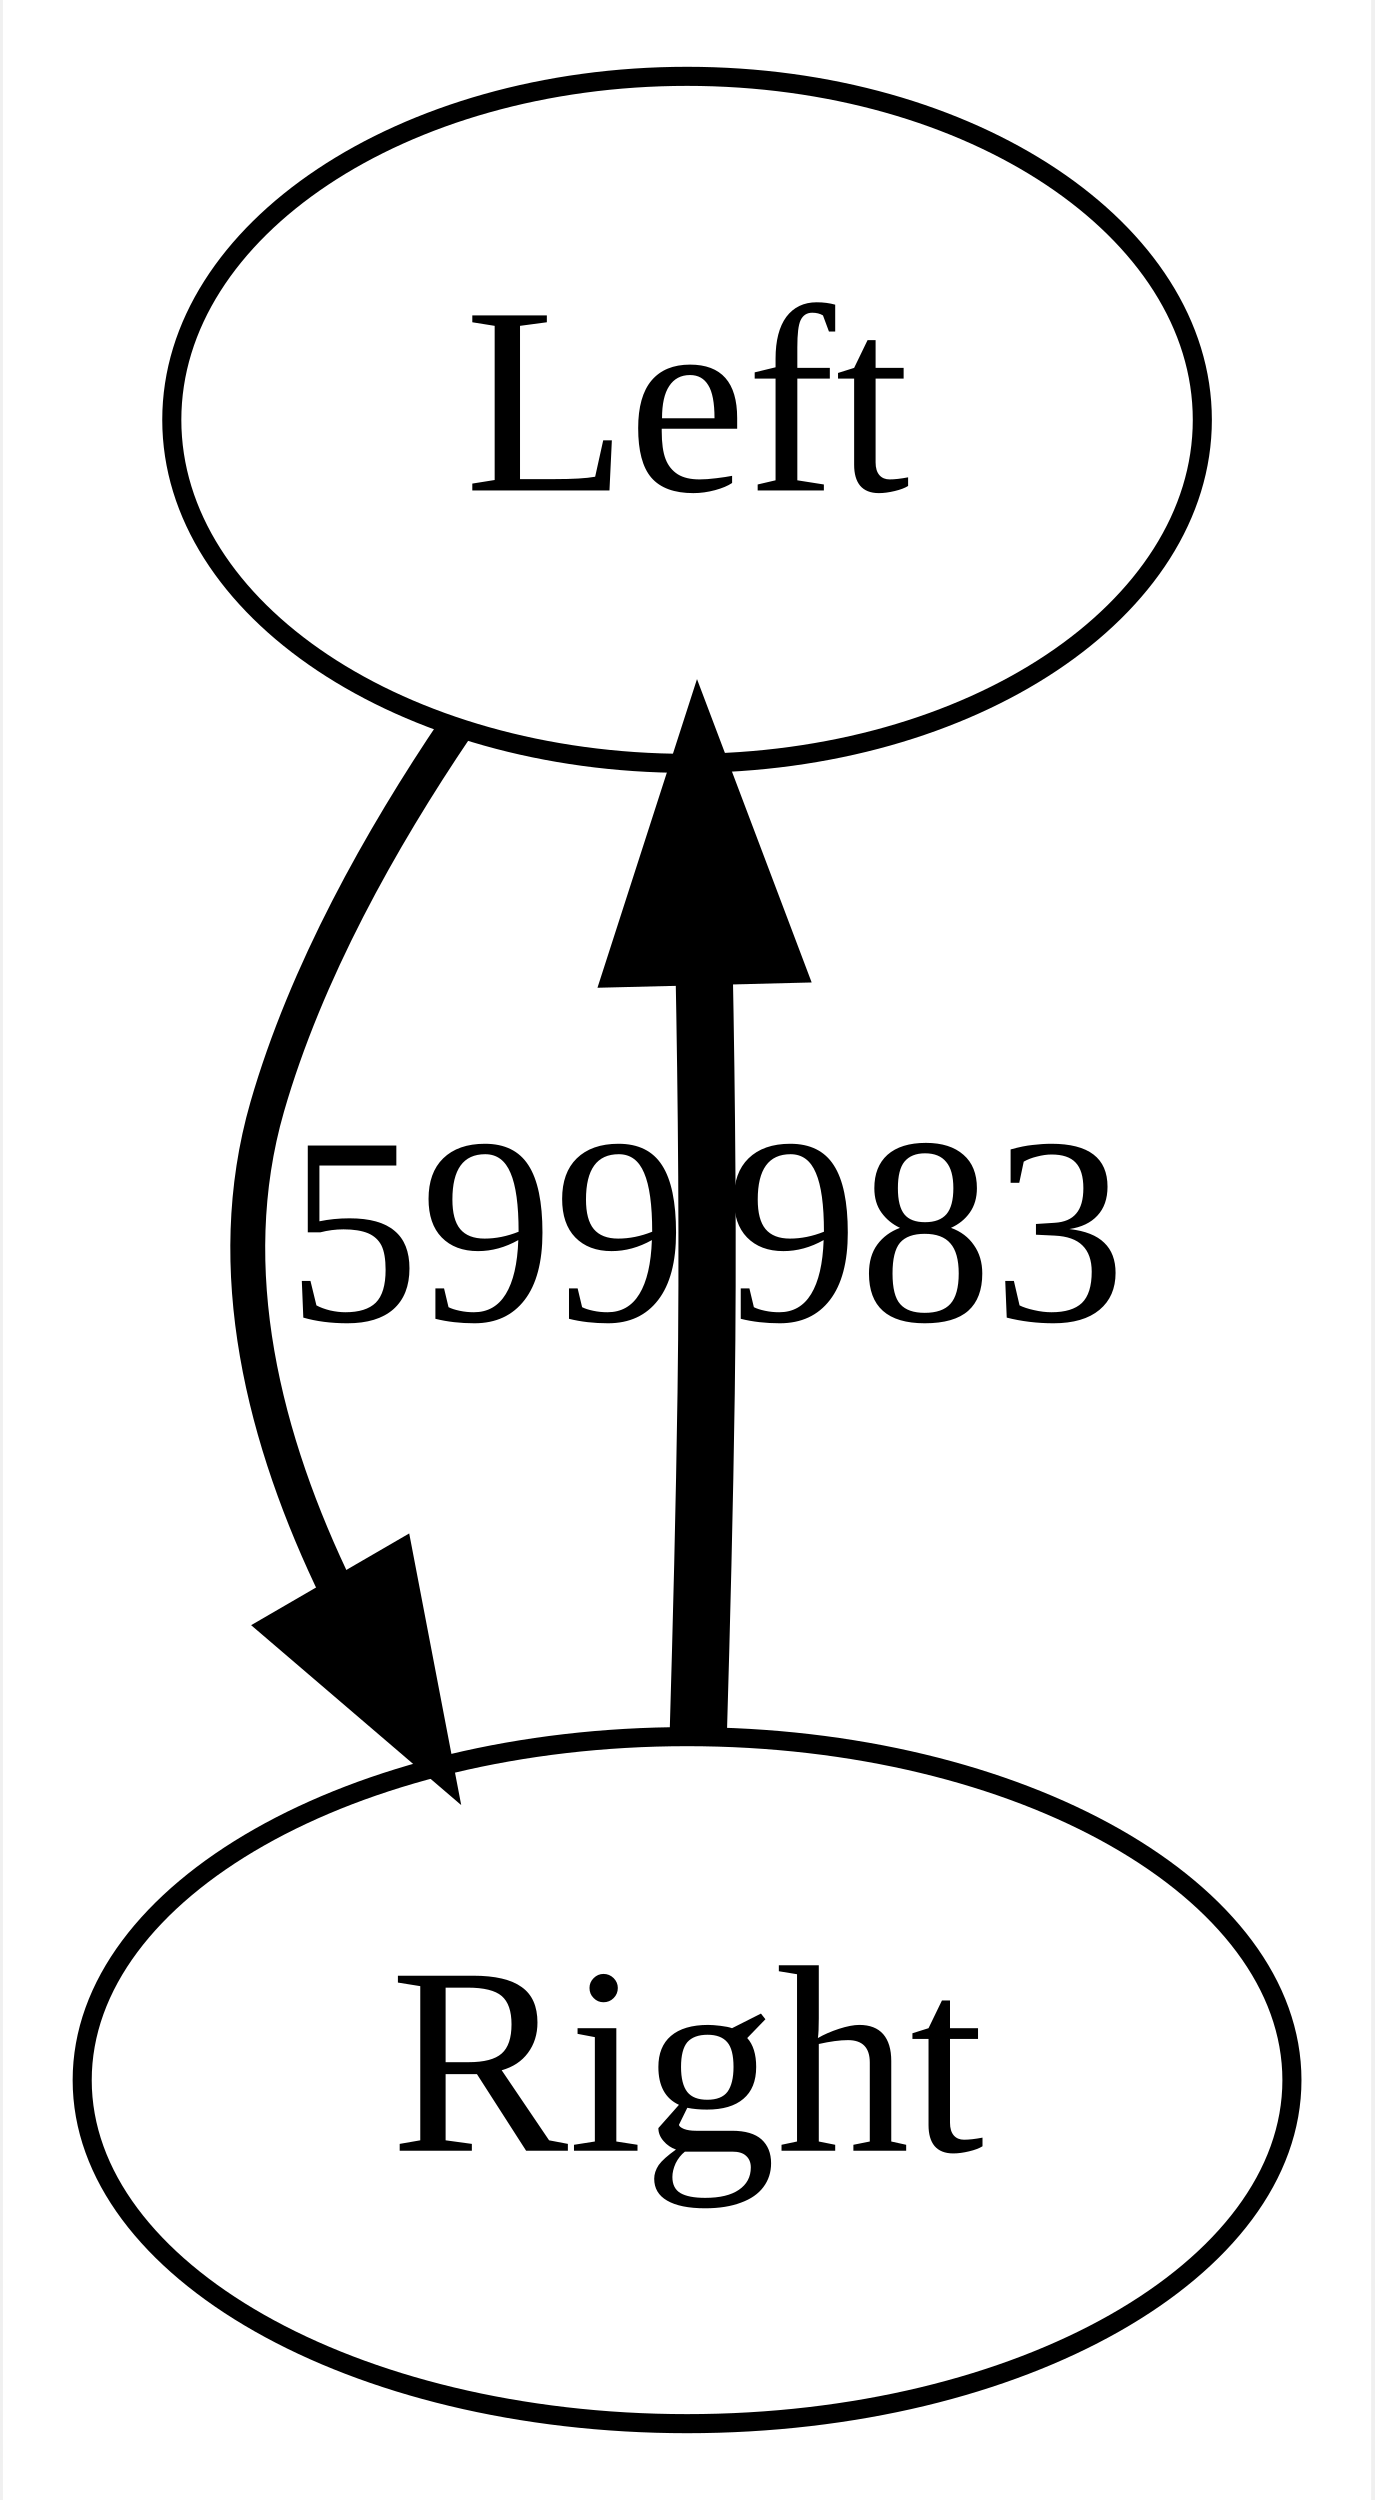
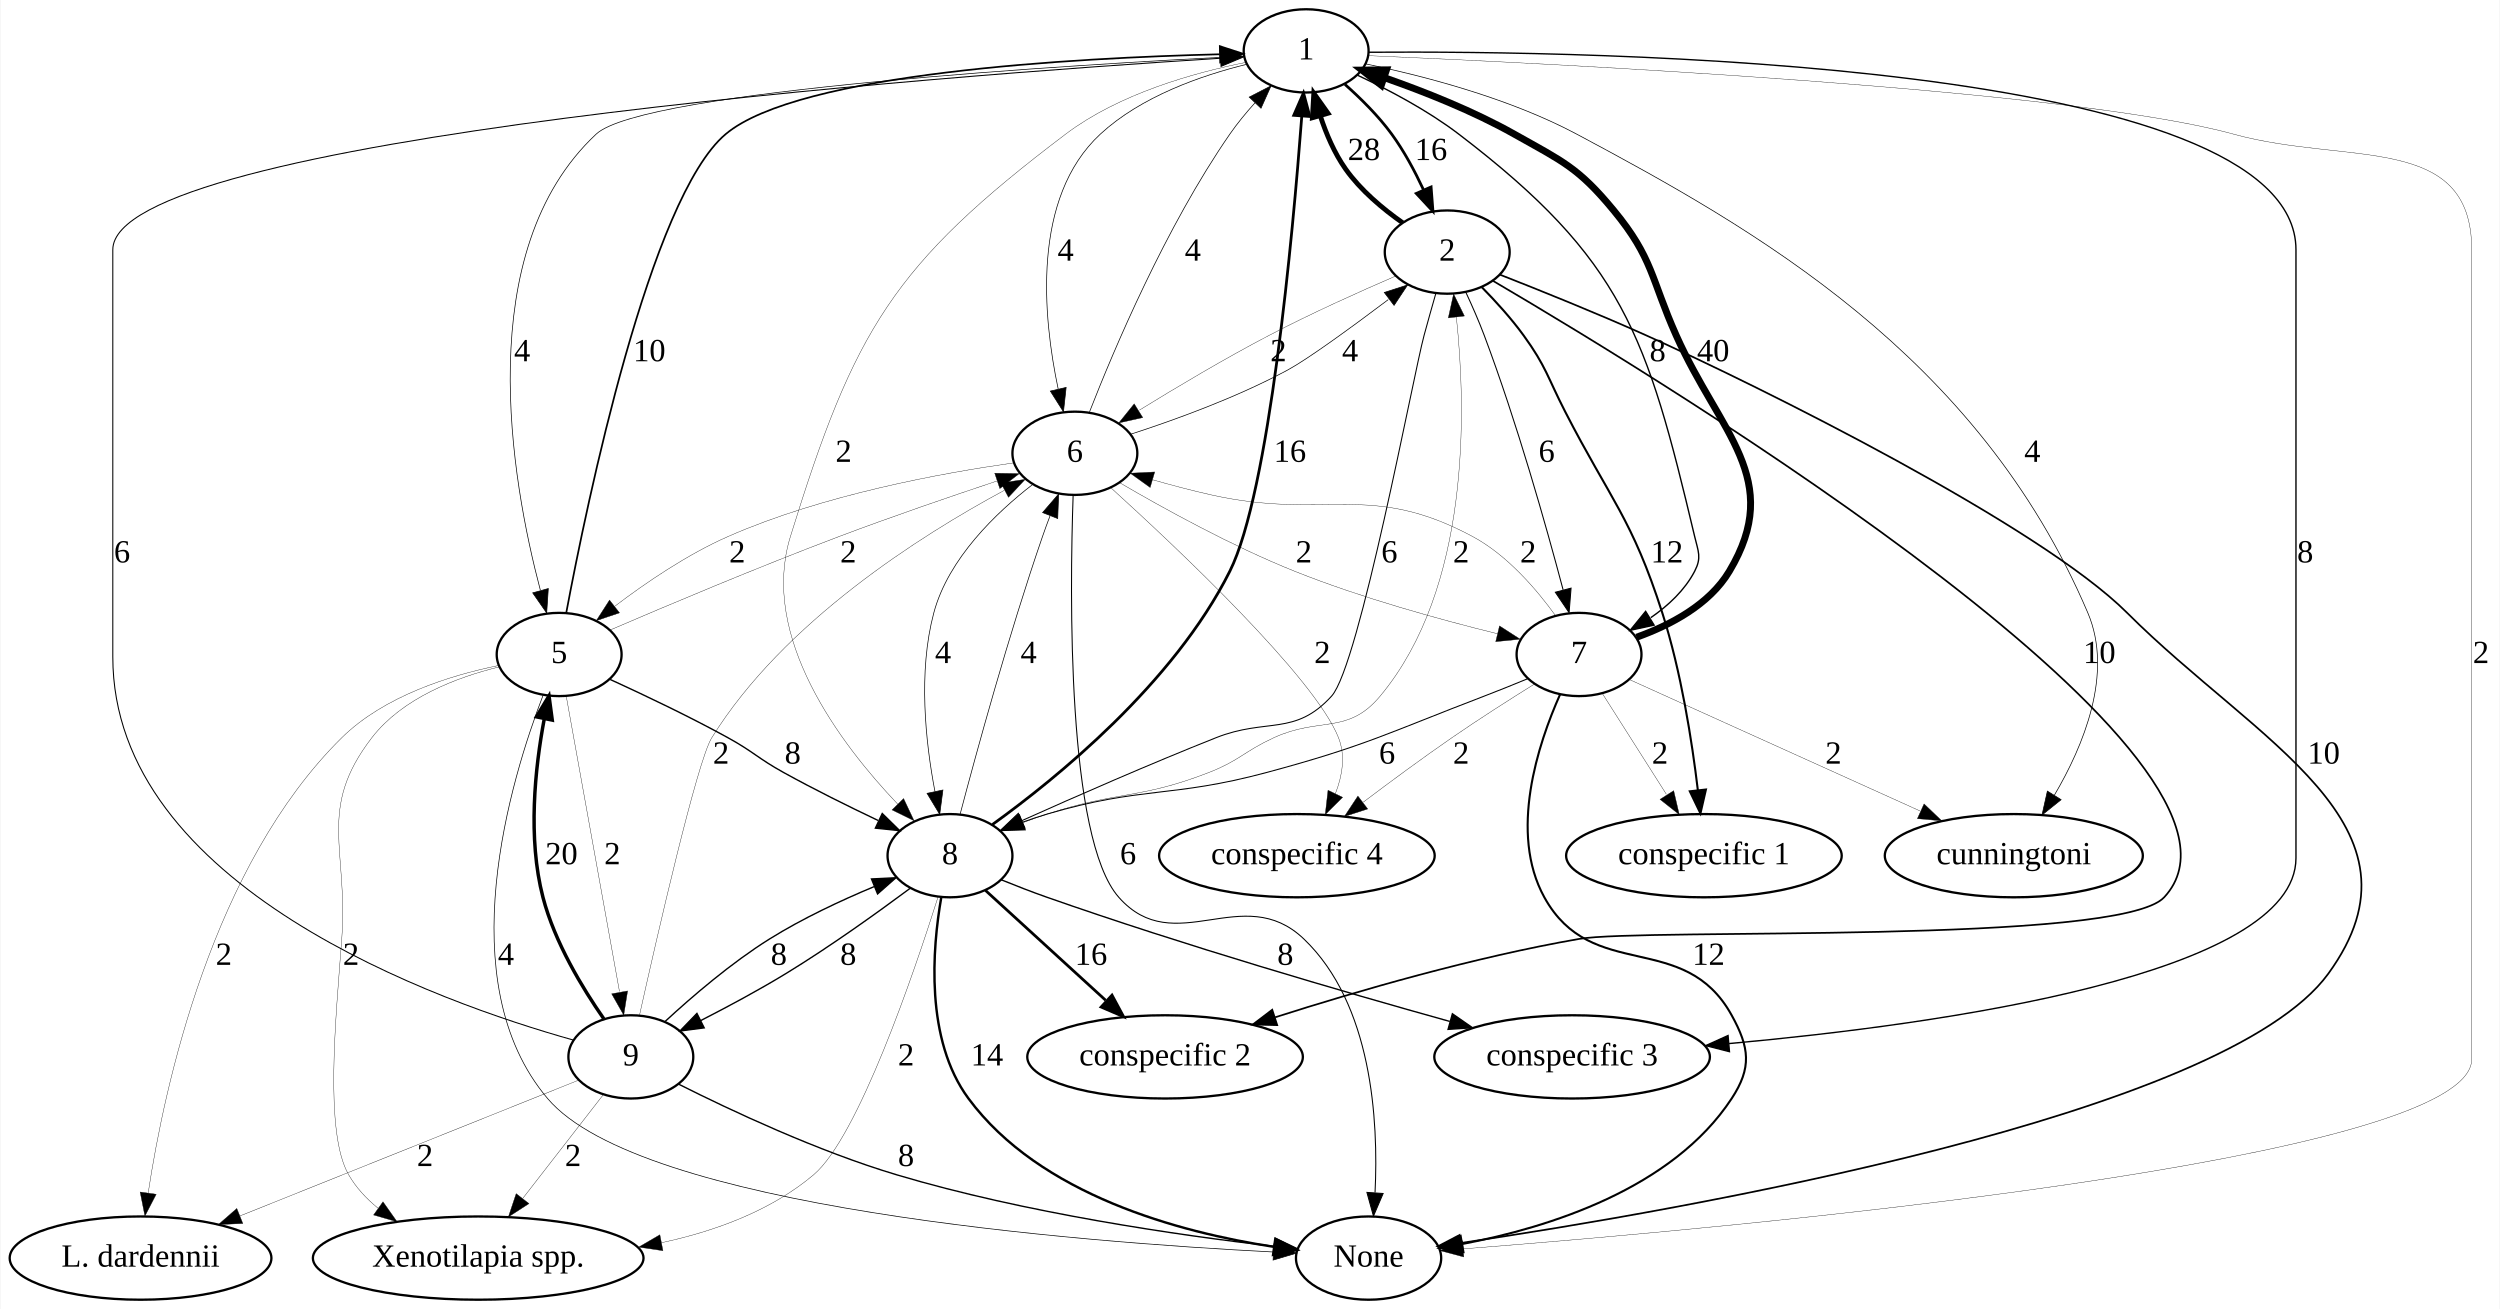
- <svg xmlns="http://www.w3.org/2000/svg" width="72pt" height="131pt" viewBox="0.00 0.00 71.69 131.00">
-   <g id="graph0" class="graph" transform="scale(1 1) rotate(0) translate(4 127)">
-     <polygon fill="white" stroke="none" points="-4,4 -4,-127 67.694,-127 67.694,4 -4,4" />
+ <svg xmlns="http://www.w3.org/2000/svg" width="1081pt" height="566pt" viewBox="0.00 0.00 1080.54 566.00">
+   <g id="graph0" class="graph" transform="scale(1 1) rotate(0) translate(4 562)">
+     <polygon fill="white" stroke="none" points="-4,4 -4,-562 1076.54,-562 1076.54,4 -4,4" />
    <g id="node1" class="node">
-       <ellipse fill="none" stroke="black" cx="31.847" cy="-105" rx="27" ry="18" />
-       <text text-anchor="middle" x="31.847" y="-101.3" font-family="Times New Roman,serif" font-size="14.00">Left</text>
+       <ellipse fill="none" stroke="black" cx="560.545" cy="-540" rx="27" ry="18" />
+       <text text-anchor="middle" x="560.545" y="-536.3" font-family="Times New Roman,serif" font-size="14.00">1</text>
    </g>
    <g id="node2" class="node">
-       <ellipse fill="none" stroke="black" cx="31.847" cy="-18" rx="31.695" ry="18" />
-       <text text-anchor="middle" x="31.847" y="-14.3" font-family="Times New Roman,serif" font-size="14.00">Right</text>
+       <ellipse fill="none" stroke="black" cx="621.545" cy="-453" rx="27" ry="18" />
+       <text text-anchor="middle" x="621.545" y="-449.3" font-family="Times New Roman,serif" font-size="14.00">2</text>
    </g>
    <g id="edge1" class="edge">
-       <path fill="none" stroke="black" stroke-width="1.828" d="M19.742,-88.878C15.779,-83.019 11.874,-76.034 9.847,-69 7.393,-60.485 9.662,-51.525 13.532,-43.579" />
-       <polygon fill="black" stroke="black" stroke-width="1.828" points="16.632,-45.211 18.624,-34.805 10.577,-41.697 16.632,-45.211" />
-       <text text-anchor="middle" x="21.347" y="-57.8" font-family="Times New Roman,serif" font-size="14.00">599</text>
+       <path fill="none" stroke="black" stroke-width="1.2" d="M577.328,-525.5C584.174,-519.424 591.812,-511.857 597.545,-504 602.871,-496.701 607.517,-488.034 611.267,-479.983" />
+       <polygon fill="black" stroke="black" stroke-width="1.2" points="614.57,-481.165 615.38,-470.602 608.159,-478.354 614.57,-481.165" />
+       <text text-anchor="middle" x="614.545" y="-492.8" font-family="Times New Roman,serif" font-size="14.00">16</text>
+     </g>
+     <g id="node3" class="node">
+       <ellipse fill="none" stroke="black" cx="237.545" cy="-279" rx="27" ry="18" />
+       <text text-anchor="middle" x="237.545" y="-275.3" font-family="Times New Roman,serif" font-size="14.00">5</text>
    </g>
    <g id="edge2" class="edge">
-       <path fill="none" stroke="black" stroke-width="3" d="M32.433,-36.088C32.602,-41.784 32.764,-48.165 32.847,-54 32.952,-61.349 32.878,-69.306 32.733,-76.664" />
-       <polygon fill="black" stroke="black" stroke-width="3" points="29.228,-76.793 32.48,-86.876 36.226,-76.966 29.228,-76.793" />
-       <text text-anchor="middle" x="44.347" y="-57.8" font-family="Times New Roman,serif" font-size="14.00">983</text>
+       <path fill="none" stroke="black" stroke-width="0.3" d="M533.596,-537.74C462.491,-534.164 273.859,-522.97 253.545,-504 199.371,-453.408 216.838,-354.415 229.416,-306.816" />
+       <polygon fill="black" stroke="black" stroke-width="0.3" points="232.854,-307.513 232.152,-296.942 226.109,-305.644 232.854,-307.513" />
+       <text text-anchor="middle" x="221.545" y="-405.8" font-family="Times New Roman,serif" font-size="14.00">4</text>
+     </g>
+     <g id="node4" class="node">
+       <ellipse fill="none" stroke="black" cx="460.545" cy="-366" rx="27" ry="18" />
+       <text text-anchor="middle" x="460.545" y="-362.3" font-family="Times New Roman,serif" font-size="14.00">6</text>
+     </g>
+     <g id="edge3" class="edge">
+       <path fill="none" stroke="black" stroke-width="0.3" d="M534.821,-534.192C515.416,-529.414 489.209,-520.358 471.545,-504 441.816,-476.47 446.686,-425.186 453.336,-393.772" />
+       <polygon fill="black" stroke="black" stroke-width="0.3" points="456.765,-394.475 455.611,-383.944 449.946,-392.896 456.765,-394.475" />
+       <text text-anchor="middle" x="456.545" y="-449.3" font-family="Times New Roman,serif" font-size="14.00">4</text>
+     </g>
+     <g id="node5" class="node">
+       <ellipse fill="none" stroke="black" cx="678.545" cy="-279" rx="27" ry="18" />
+       <text text-anchor="middle" x="678.545" y="-275.3" font-family="Times New Roman,serif" font-size="14.00">7</text>
+     </g>
+     <g id="edge4" class="edge">
+       <path fill="none" stroke="black" stroke-width="0.6" d="M582.726,-529.49C596.075,-523.234 613.041,-514.311 626.545,-504 697.792,-449.599 707.826,-417.214 728.545,-330 730.086,-323.514 731.624,-320.913 728.545,-315 724.289,-306.826 717.155,-300.167 709.588,-294.936" />
+       <polygon fill="black" stroke="black" stroke-width="0.6" points="711.007,-291.7 700.654,-289.447 707.342,-297.664 711.007,-291.7" />
+       <text text-anchor="middle" x="712.545" y="-405.8" font-family="Times New Roman,serif" font-size="14.00">8</text>
+     </g>
+     <g id="node6" class="node">
+       <ellipse fill="none" stroke="black" cx="406.545" cy="-192" rx="27" ry="18" />
+       <text text-anchor="middle" x="406.545" y="-188.3" font-family="Times New Roman,serif" font-size="14.00">8</text>
+     </g>
+     <g id="edge5" class="edge">
+       <path fill="none" stroke="black" stroke-width="0.15" d="M534.431,-535.016C511.97,-530.536 479.636,-521.473 456.545,-504 381.835,-447.465 365.225,-419.507 337.545,-330 324.154,-286.698 359.067,-240.418 383.975,-214.26" />
+       <polygon fill="black" stroke="black" stroke-width="0.15" points="386.48,-216.705 391.003,-207.124 381.492,-211.793 386.48,-216.705" />
+       <text text-anchor="middle" x="360.545" y="-362.3" font-family="Times New Roman,serif" font-size="14.00">2</text>
+     </g>
+     <g id="node7" class="node">
+       <ellipse fill="none" stroke="black" cx="587.545" cy="-18" rx="31.396" ry="18" />
+       <text text-anchor="middle" x="587.545" y="-14.3" font-family="Times New Roman,serif" font-size="14.00">None</text>
+     </g>
+     <g id="edge6" class="edge">
+       <path fill="none" stroke="black" stroke-width="0.15" d="M587.604,-537.92C665.754,-534.599 890.732,-523.559 961.545,-504 1010.59,-490.452 1064.54,-504.886 1064.54,-454 1064.54,-454 1064.54,-454 1064.54,-104 1064.54,-59.901 744.472,-31.014 628.704,-22.008" />
+       <polygon fill="black" stroke="black" stroke-width="0.15" points="628.713,-18.498 618.475,-21.222 628.178,-25.477 628.713,-18.498" />
+       <text text-anchor="middle" x="1068.54" y="-275.3" font-family="Times New Roman,serif" font-size="14.00">2</text>
+     </g>
+     <g id="node8" class="node">
+       <ellipse fill="none" stroke="black" cx="675.545" cy="-105" rx="59.59" ry="18" />
+       <text text-anchor="middle" x="675.545" y="-101.3" font-family="Times New Roman,serif" font-size="14.00">conspecific 3</text>
+     </g>
+     <g id="edge7" class="edge">
+       <path fill="none" stroke="black" stroke-width="0.6" d="M587.643,-539.408C681.726,-540.109 988.545,-536.101 988.545,-454 988.545,-454 988.545,-454 988.545,-191 988.545,-140.593 835.452,-119.117 743.402,-110.76" />
+       <polygon fill="black" stroke="black" stroke-width="0.6" points="743.587,-107.263 733.319,-109.875 742.974,-114.236 743.587,-107.263" />
+       <text text-anchor="middle" x="992.545" y="-318.8" font-family="Times New Roman,serif" font-size="14.00">8</text>
+     </g>
+     <g id="node9" class="node">
+       <ellipse fill="none" stroke="black" cx="866.545" cy="-192" rx="55.79" ry="18" />
+       <text text-anchor="middle" x="866.545" y="-188.3" font-family="Times New Roman,serif" font-size="14.00">cunningtoni</text>
+     </g>
+     <g id="edge8" class="edge">
+       <path fill="none" stroke="black" stroke-width="0.3" d="M586.329,-534.377C610.827,-529.286 648.178,-519.673 677.545,-504 753.854,-463.275 850.979,-408.706 898.545,-297 909.683,-270.842 896.666,-239.496 884.045,-218.103" />
+       <polygon fill="black" stroke="black" stroke-width="0.3" points="886.995,-216.219 878.732,-209.588 881.056,-219.924 886.995,-216.219" />
+       <text text-anchor="middle" x="874.545" y="-362.3" font-family="Times New Roman,serif" font-size="14.00">4</text>
+     </g>
+     <g id="edge9" class="edge">
+       <path fill="none" stroke="black" stroke-width="2.1" d="M602.307,-465.646C593.707,-471.686 584.062,-479.741 577.545,-489 572.775,-495.777 569.254,-504.002 566.695,-511.807" />
+       <polygon fill="black" stroke="black" stroke-width="2.1" points="563.259,-511.092 563.86,-521.669 569.986,-513.025 563.259,-511.092" />
+       <text text-anchor="middle" x="585.545" y="-492.8" font-family="Times New Roman,serif" font-size="14.00">28</text>
+     </g>
+     <g id="edge10" class="edge">
+       <path fill="none" stroke="black" stroke-width="0.15" d="M599.33,-442.677C583.779,-435.963 562.633,-426.457 544.545,-417 525.435,-407.008 504.602,-394.618 488.463,-384.671" />
+       <polygon fill="black" stroke="black" stroke-width="0.15" points="489.893,-381.439 479.552,-379.133 486.199,-387.384 489.893,-381.439" />
+       <text text-anchor="middle" x="548.545" y="-405.8" font-family="Times New Roman,serif" font-size="14.00">2</text>
+     </g>
+     <g id="edge11" class="edge">
+       <path fill="none" stroke="black" stroke-width="0.45" d="M629.672,-435.464C632.355,-429.694 635.24,-423.128 637.545,-417 651.651,-379.499 664.266,-334.835 671.664,-306.942" />
+       <polygon fill="black" stroke="black" stroke-width="0.45" points="675.088,-307.683 674.236,-297.123 668.316,-305.909 675.088,-307.683" />
+       <text text-anchor="middle" x="664.545" y="-362.3" font-family="Times New Roman,serif" font-size="14.00">6</text>
+     </g>
+     <g id="edge12" class="edge">
+       <path fill="none" stroke="black" stroke-width="0.45" d="M616.671,-435.291C615.01,-429.508 613.165,-422.978 611.545,-417 606.864,-399.729 583.586,-274.237 571.545,-261 555.652,-243.529 543.497,-251.713 521.545,-243 492.862,-231.615 460.684,-217.508 437.677,-207.185" />
+       <polygon fill="black" stroke="black" stroke-width="0.45" points="438.969,-203.928 428.414,-203.011 436.093,-210.31 438.969,-203.928" />
+       <text text-anchor="middle" x="596.545" y="-318.8" font-family="Times New Roman,serif" font-size="14.00">6</text>
+     </g>
+     <g id="edge13" class="edge">
+       <path fill="none" stroke="black" stroke-width="0.75" d="M644.365,-443.225C661.806,-436.395 686.37,-426.509 707.545,-417 756.225,-395.139 877.812,-334.733 915.545,-297 971.68,-240.865 1049.22,-205.219 1002.54,-141 957.704,-79.299 722.726,-38.701 627.591,-24.565" />
+       <polygon fill="black" stroke="black" stroke-width="0.75" points="627.9,-21.073 617.499,-23.087 626.886,-28 627.9,-21.073" />
+       <text text-anchor="middle" x="1000.54" y="-231.8" font-family="Times New Roman,serif" font-size="14.00">10</text>
+     </g>
+     <g id="node10" class="node">
+       <ellipse fill="none" stroke="black" cx="732.545" cy="-192" rx="59.59" ry="18" />
+       <text text-anchor="middle" x="732.545" y="-188.3" font-family="Times New Roman,serif" font-size="14.00">conspecific 1</text>
+     </g>
+     <g id="edge14" class="edge">
+       <path fill="none" stroke="black" stroke-width="0.9" d="M636.57,-437.752C642.547,-431.67 649.248,-424.3 654.545,-417 664.356,-403.478 664.911,-398.86 672.545,-384 692.164,-345.808 701.424,-337.883 714.545,-297 722.689,-271.626 727.389,-241.519 729.93,-220.244" />
+       <polygon fill="black" stroke="black" stroke-width="0.9" points="733.411,-220.609 731.039,-210.283 726.454,-219.834 733.411,-220.609" />
+       <text text-anchor="middle" x="716.545" y="-318.8" font-family="Times New Roman,serif" font-size="14.00">12</text>
+     </g>
+     <g id="node11" class="node">
+       <ellipse fill="none" stroke="black" cx="499.545" cy="-105" rx="59.59" ry="18" />
+       <text text-anchor="middle" x="499.545" y="-101.3" font-family="Times New Roman,serif" font-size="14.00">conspecific 2</text>
+     </g>
+     <g id="edge15" class="edge">
+       <path fill="none" stroke="black" stroke-width="0.75" d="M641.427,-440.506C717.845,-395.676 985.742,-232.19 931.545,-174 912.337,-153.377 706.313,-160.815 678.545,-156 633.212,-148.139 582.845,-133.522 547.116,-122.115" />
+       <polygon fill="black" stroke="black" stroke-width="0.75" points="548.035,-118.734 537.444,-118.991 545.884,-125.395 548.035,-118.734" />
+       <text text-anchor="middle" x="903.545" y="-275.3" font-family="Times New Roman,serif" font-size="14.00">10</text>
+     </g>
+     <g id="edge16" class="edge">
+       <path fill="none" stroke="black" stroke-width="0.75" d="M240.631,-297.1C249.559,-344.612 276.874,-476.528 309.545,-504 341.14,-530.567 461.272,-536.992 523.173,-538.529" />
+       <polygon fill="black" stroke="black" stroke-width="0.75" points="523.23,-542.031 533.303,-538.75 523.382,-535.033 523.23,-542.031" />
+       <text text-anchor="middle" x="276.545" y="-405.8" font-family="Times New Roman,serif" font-size="14.00">10</text>
+     </g>
+     <g id="edge17" class="edge">
+       <path fill="none" stroke="black" stroke-width="0.15" d="M259.684,-289.627C283.823,-300.011 323.673,-316.826 358.545,-330 381.169,-338.547 406.931,-347.38 426.905,-354.034" />
+       <polygon fill="black" stroke="black" stroke-width="0.15" points="425.897,-357.387 436.49,-357.208 428.097,-350.742 425.897,-357.387" />
+       <text text-anchor="middle" x="362.545" y="-318.8" font-family="Times New Roman,serif" font-size="14.00">2</text>
+     </g>
+     <g id="edge18" class="edge">
+       <path fill="none" stroke="black" stroke-width="0.6" d="M259.587,-268.211C274.24,-261.514 293.796,-252.212 310.545,-243 321.567,-236.938 323.54,-234.092 334.545,-228 347.724,-220.705 362.648,-213.315 375.478,-207.216" />
+       <polygon fill="black" stroke="black" stroke-width="0.6" points="377.255,-210.248 384.817,-202.827 374.278,-203.913 377.255,-210.248" />
+       <text text-anchor="middle" x="338.545" y="-231.8" font-family="Times New Roman,serif" font-size="14.00">8</text>
+     </g>
+     <g id="edge21" class="edge">
+       <path fill="none" stroke="black" stroke-width="0.3" d="M230.671,-261.574C216.7,-225.283 189.768,-137.492 232.545,-87 272.555,-39.773 461.706,-24.952 546.386,-20.638" />
+       <polygon fill="black" stroke="black" stroke-width="0.3" points="546.599,-24.132 556.418,-20.151 546.26,-17.14 546.599,-24.132" />
+       <text text-anchor="middle" x="214.545" y="-144.8" font-family="Times New Roman,serif" font-size="14.00">4</text>
+     </g>
+     <g id="node12" class="node">
+       <ellipse fill="none" stroke="black" cx="268.545" cy="-105" rx="27" ry="18" />
+       <text text-anchor="middle" x="268.545" y="-101.3" font-family="Times New Roman,serif" font-size="14.00">9</text>
+     </g>
+     <g id="edge19" class="edge">
+       <path fill="none" stroke="black" stroke-width="0.15" d="M240.631,-260.879C246.016,-231.001 257.17,-169.113 263.629,-133.274" />
+       <polygon fill="black" stroke="black" stroke-width="0.15" points="267.142,-133.514 265.472,-123.052 260.253,-132.272 267.142,-133.514" />
+       <text text-anchor="middle" x="260.545" y="-188.3" font-family="Times New Roman,serif" font-size="14.00">2</text>
+     </g>
+     <g id="node13" class="node">
+       <ellipse fill="none" stroke="black" cx="56.545" cy="-18" rx="56.59" ry="18" />
+       <text text-anchor="middle" x="56.545" y="-14.3" font-family="Times New Roman,serif" font-size="14.00">L. dardennii</text>
+     </g>
+     <g id="edge20" class="edge">
+       <path fill="none" stroke="black" stroke-width="0.15" d="M211.269,-274.23C190.446,-269.966 161.896,-261.096 143.545,-243 87.6,-187.834 66.884,-92.606 59.841,-46.116" />
+       <polygon fill="black" stroke="black" stroke-width="0.15" points="63.302,-45.592 58.434,-36.182 56.371,-46.574 63.302,-45.592" />
+       <text text-anchor="middle" x="92.545" y="-144.8" font-family="Times New Roman,serif" font-size="14.00">2</text>
+     </g>
+     <g id="node14" class="node">
+       <ellipse fill="none" stroke="black" cx="202.545" cy="-18" rx="71.487" ry="18" />
+       <text text-anchor="middle" x="202.545" y="-14.3" font-family="Times New Roman,serif" font-size="14.00">Xenotilapia spp.</text>
+     </g>
+     <g id="edge22" class="edge">
+       <path fill="none" stroke="black" stroke-width="0.15" d="M211.553,-273.618C193.278,-269.126 169.807,-260.243 156.545,-243 132.71,-212.01 146.442,-194.988 143.545,-156 140.99,-121.612 135.947,-72.368 146.545,-54 149.741,-48.461 154.203,-43.674 159.228,-39.574" />
+       <polygon fill="black" stroke="black" stroke-width="0.15" points="161.374,-42.343 167.486,-33.688 157.311,-36.642 161.374,-42.343" />
+       <text text-anchor="middle" x="147.545" y="-144.8" font-family="Times New Roman,serif" font-size="14.00">2</text>
+     </g>
+     <g id="edge23" class="edge">
+       <path fill="none" stroke="black" stroke-width="0.3" d="M466.884,-383.909C477.337,-410.693 499.82,-463.942 527.545,-504 530.753,-508.635 534.564,-513.259 538.436,-517.556" />
+       <polygon fill="black" stroke="black" stroke-width="0.3" points="535.94,-520.011 545.356,-524.868 541.024,-515.199 535.94,-520.011" />
+       <text text-anchor="middle" x="511.545" y="-449.3" font-family="Times New Roman,serif" font-size="14.00">4</text>
+     </g>
+     <g id="edge24" class="edge">
+       <path fill="none" stroke="black" stroke-width="0.3" d="M484.747,-374.265C503.757,-380.425 530.593,-390.141 552.545,-402 561.386,-406.776 580.273,-420.562 596.055,-432.451" />
+       <polygon fill="black" stroke="black" stroke-width="0.3" points="594.336,-435.541 604.42,-438.792 598.565,-429.962 594.336,-435.541" />
+       <text text-anchor="middle" x="579.545" y="-405.8" font-family="Times New Roman,serif" font-size="14.00">4</text>
+     </g>
+     <g id="edge25" class="edge">
+       <path fill="none" stroke="black" stroke-width="0.15" d="M434.131,-361.855C403.41,-357.523 351.659,-348.109 310.545,-330 292.966,-322.257 275.142,-310.149 261.508,-299.787" />
+       <polygon fill="black" stroke="black" stroke-width="0.15" points="263.637,-297.008 253.6,-293.616 259.33,-302.527 263.637,-297.008" />
+       <text text-anchor="middle" x="314.545" y="-318.8" font-family="Times New Roman,serif" font-size="14.00">2</text>
+     </g>
+     <g id="edge26" class="edge">
+       <path fill="none" stroke="black" stroke-width="0.15" d="M479.991,-353.231C498.804,-342.218 528.38,-325.877 555.545,-315 584.348,-303.467 618.358,-294.096 643.306,-287.963" />
+       <polygon fill="black" stroke="black" stroke-width="0.15" points="644.161,-291.357 653.065,-285.615 642.524,-284.551 644.161,-291.357" />
+       <text text-anchor="middle" x="559.545" y="-318.8" font-family="Times New Roman,serif" font-size="14.00">2</text>
+     </g>
+     <g id="edge27" class="edge">
+       <path fill="none" stroke="black" stroke-width="0.3" d="M442.214,-352.454C426.646,-340.41 405.852,-320.595 399.545,-297 392.709,-271.426 395.971,-241.12 400.023,-219.841" />
+       <polygon fill="black" stroke="black" stroke-width="0.3" points="403.482,-220.399 402.099,-209.895 396.629,-218.969 403.482,-220.399" />
+       <text text-anchor="middle" x="403.545" y="-275.3" font-family="Times New Roman,serif" font-size="14.00">4</text>
+     </g>
+     <g id="edge28" class="edge">
+       <path fill="none" stroke="black" stroke-width="0.45" d="M459.79,-347.711C458.33,-305.629 457.023,-199.457 479.545,-174 503.694,-146.705 533.202,-181.185 559.545,-156 589.055,-127.787 591.877,-77.52 590.339,-46.349" />
+       <polygon fill="black" stroke="black" stroke-width="0.45" points="593.819,-45.928 589.651,-36.188 586.835,-46.402 593.819,-45.928" />
+       <text text-anchor="middle" x="483.545" y="-188.3" font-family="Times New Roman,serif" font-size="14.00">6</text>
+     </g>
+     <g id="node15" class="node">
+       <ellipse fill="none" stroke="black" cx="556.545" cy="-192" rx="59.59" ry="18" />
+       <text text-anchor="middle" x="556.545" y="-188.3" font-family="Times New Roman,serif" font-size="14.00">conspecific 4</text>
+     </g>
+     <g id="edge29" class="edge">
+       <path fill="none" stroke="black" stroke-width="0.15" d="M475.994,-351.199C504.698,-325.149 564.279,-269.022 574.545,-243 577.626,-235.19 576.242,-226.615 573.178,-218.805" />
+       <polygon fill="black" stroke="black" stroke-width="0.15" points="576.306,-217.233 568.795,-209.761 570.007,-220.286 576.306,-217.233" />
+       <text text-anchor="middle" x="567.545" y="-275.3" font-family="Times New Roman,serif" font-size="14.00">2</text>
+     </g>
+     <g id="edge30" class="edge">
+       <path fill="none" stroke="black" stroke-width="3" d="M703.416,-286.457C717.859,-291.624 734.87,-300.476 743.545,-315 767.375,-354.897 739.471,-374.557 720.545,-417 709.617,-441.507 710.624,-450.304 693.545,-471 678.212,-489.581 671.538,-492.182 650.545,-504 632.837,-513.969 611.721,-522.344 594.395,-528.4" />
+       <polygon fill="black" stroke="black" stroke-width="3" points="593.032,-525.166 584.685,-531.692 595.28,-531.795 593.032,-525.166" />
+       <text text-anchor="middle" x="736.545" y="-405.8" font-family="Times New Roman,serif" font-size="14.00">40</text>
+     </g>
+     <g id="edge31" class="edge">
+       <path fill="none" stroke="black" stroke-width="0.15" d="M668.429,-295.725C660.195,-307.152 647.512,-321.969 632.545,-330 587.734,-354.046 569.183,-336.939 519.545,-348 511.26,-349.846 502.421,-352.188 494.175,-354.54" />
+       <polygon fill="black" stroke="black" stroke-width="0.15" points="493.098,-351.208 484.486,-357.379 495.067,-357.925 493.098,-351.208" />
+       <text text-anchor="middle" x="656.545" y="-318.8" font-family="Times New Roman,serif" font-size="14.00">2</text>
+     </g>
+     <g id="edge32" class="edge">
+       <path fill="none" stroke="black" stroke-width="0.45" d="M656.506,-268.599C650.392,-266.063 643.735,-263.368 637.545,-261 596.19,-245.181 586.306,-239.487 543.545,-228 502.043,-216.851 489.774,-222.121 448.545,-210 445.121,-208.993 441.591,-207.809 438.1,-206.543" />
+       <polygon fill="black" stroke="black" stroke-width="0.45" points="439.077,-203.168 428.488,-202.832 436.556,-209.699 439.077,-203.168" />
+       <text text-anchor="middle" x="595.545" y="-231.8" font-family="Times New Roman,serif" font-size="14.00">6</text>
+     </g>
+     <g id="edge33" class="edge">
+       <path fill="none" stroke="black" stroke-width="0.9" d="M670.356,-261.747C660.791,-240.285 648.116,-201.948 663.545,-174 684.106,-136.757 723.984,-160.243 744.545,-123 752.278,-108.993 753.327,-100.374 744.545,-87 718.912,-47.964 665.549,-31.228 628.183,-24.124" />
+       <polygon fill="black" stroke="black" stroke-width="0.9" points="628.558,-20.636 618.105,-22.365 627.354,-27.532 628.558,-20.636" />
+       <text text-anchor="middle" x="734.545" y="-144.8" font-family="Times New Roman,serif" font-size="14.00">12</text>
+     </g>
+     <g id="edge36" class="edge">
+       <path fill="none" stroke="black" stroke-width="0.15" d="M700.479,-268.083C731.196,-254.195 787.571,-228.707 826.035,-211.316" />
+       <polygon fill="black" stroke="black" stroke-width="0.15" points="827.732,-214.39 835.402,-207.081 824.848,-208.011 827.732,-214.39" />
+       <text text-anchor="middle" x="788.545" y="-231.8" font-family="Times New Roman,serif" font-size="14.00">2</text>
+     </g>
+     <g id="edge34" class="edge">
+       <path fill="none" stroke="black" stroke-width="0.15" d="M688.702,-262.012C696.471,-249.783 707.338,-232.677 716.309,-218.556" />
+       <polygon fill="black" stroke="black" stroke-width="0.15" points="719.471,-220.106 721.879,-209.789 713.563,-216.352 719.471,-220.106" />
+       <text text-anchor="middle" x="713.545" y="-231.8" font-family="Times New Roman,serif" font-size="14.00">2</text>
+     </g>
+     <g id="edge35" class="edge">
+       <path fill="none" stroke="black" stroke-width="0.15" d="M659.226,-266.196C648.576,-259.567 635.19,-251.034 623.545,-243 610.759,-234.179 596.954,-223.995 585.216,-215.129" />
+       <polygon fill="black" stroke="black" stroke-width="0.15" points="587.159,-212.209 577.079,-208.944 582.923,-217.782 587.159,-212.209" />
+       <text text-anchor="middle" x="627.545" y="-231.8" font-family="Times New Roman,serif" font-size="14.00">2</text>
+     </g>
+     <g id="edge37" class="edge">
+       <path fill="none" stroke="black" stroke-width="1.2" d="M424.943,-205.516C452.347,-225.265 503.258,-266.442 527.545,-315 544.577,-349.053 554.729,-459.837 558.66,-511.725" />
+       <polygon fill="black" stroke="black" stroke-width="1.2" points="555.181,-512.138 559.405,-521.854 562.162,-511.624 555.181,-512.138" />
+       <text text-anchor="middle" x="553.545" y="-362.3" font-family="Times New Roman,serif" font-size="14.00">16</text>
+     </g>
+     <g id="edge38" class="edge">
+       <path fill="none" stroke="black" stroke-width="0.15" d="M428.573,-202.557C434.952,-205.149 441.97,-207.835 448.545,-210 479.056,-220.048 488.616,-216.331 518.545,-228 531.698,-233.128 533.727,-237.084 546.545,-243 566.478,-252.2 578.479,-244.144 592.545,-261 631.602,-307.806 629.817,-384.429 625.497,-424.935" />
+       <polygon fill="black" stroke="black" stroke-width="0.15" points="622.02,-424.537 624.306,-434.882 628.97,-425.369 622.02,-424.537" />
+       <text text-anchor="middle" x="627.545" y="-318.8" font-family="Times New Roman,serif" font-size="14.00">2</text>
+     </g>
+     <g id="edge39" class="edge">
+       <path fill="none" stroke="black" stroke-width="0.3" d="M410.952,-210.038C417.823,-236.111 431.834,-287.371 446.545,-330 447.558,-332.937 448.677,-335.988 449.828,-339.01" />
+       <polygon fill="black" stroke="black" stroke-width="0.3" points="446.6,-340.366 453.52,-348.389 453.114,-337.802 446.6,-340.366" />
+       <text text-anchor="middle" x="440.545" y="-275.3" font-family="Times New Roman,serif" font-size="14.00">4</text>
+     </g>
+     <g id="edge41" class="edge">
+       <path fill="none" stroke="black" stroke-width="1.05" d="M402.783,-174.007C398.886,-151.726 395.708,-112.484 414.545,-87 445.426,-45.221 505.882,-29.097 546.504,-22.883" />
+       <polygon fill="black" stroke="black" stroke-width="1.05" points="547.206,-26.319 556.629,-21.475 546.242,-19.386 547.206,-26.319" />
+       <text text-anchor="middle" x="422.545" y="-101.3" font-family="Times New Roman,serif" font-size="14.00">14</text>
+     </g>
+     <g id="edge44" class="edge">
+       <path fill="none" stroke="black" stroke-width="0.6" d="M428.63,-181.61C435.01,-179.02 442.014,-176.294 448.545,-174 507.488,-153.294 576.378,-133.225 622.673,-120.324" />
+       <polygon fill="black" stroke="black" stroke-width="0.6" points="623.786,-123.648 632.486,-117.603 621.915,-116.903 623.786,-123.648" />
+       <text text-anchor="middle" x="551.545" y="-144.8" font-family="Times New Roman,serif" font-size="14.00">8</text>
+     </g>
+     <g id="edge43" class="edge">
+       <path fill="none" stroke="black" stroke-width="1.2" d="M421.902,-176.964C436.001,-164.078 457.169,-144.731 473.843,-129.491" />
+       <polygon fill="black" stroke="black" stroke-width="1.2" points="476.597,-131.716 481.617,-122.386 471.874,-126.549 476.597,-131.716" />
+       <text text-anchor="middle" x="467.545" y="-144.8" font-family="Times New Roman,serif" font-size="14.00">16</text>
+     </g>
+     <g id="edge40" class="edge">
+       <path fill="none" stroke="black" stroke-width="0.6" d="M389.47,-178.013C375.35,-167.511 354.597,-152.615 335.545,-141 323.786,-133.831 310.408,-126.658 298.715,-120.689" />
+       <polygon fill="black" stroke="black" stroke-width="0.6" points="300.268,-117.552 289.762,-116.183 297.121,-123.805 300.268,-117.552" />
+       <text text-anchor="middle" x="362.545" y="-144.8" font-family="Times New Roman,serif" font-size="14.00">8</text>
+     </g>
+     <g id="edge42" class="edge">
+       <path fill="none" stroke="black" stroke-width="0.15" d="M401.38,-174.144C390.977,-141.246 366.849,-70.275 347.545,-54 329.182,-38.517 305.091,-29.659 281.834,-24.658" />
+       <polygon fill="black" stroke="black" stroke-width="0.15" points="282.42,-21.206 271.937,-22.743 281.09,-28.079 282.42,-21.206" />
+       <text text-anchor="middle" x="387.545" y="-101.3" font-family="Times New Roman,serif" font-size="14.00">2</text>
+     </g>
+     <g id="edge45" class="edge">
+       <path fill="none" stroke="black" stroke-width="0.45" d="M243.717,-112.266C185.396,-128.634 44.545,-178.467 44.545,-278 44.545,-454 44.545,-454 44.545,-454 44.545,-502.582 405.256,-529.345 523.502,-536.813" />
+       <polygon fill="black" stroke="black" stroke-width="0.45" points="523.331,-540.309 533.529,-537.437 523.766,-533.323 523.331,-540.309" />
+       <text text-anchor="middle" x="48.545" y="-318.8" font-family="Times New Roman,serif" font-size="14.00">6</text>
+     </g>
+     <g id="edge46" class="edge">
+       <path fill="none" stroke="black" stroke-width="1.5" d="M256.841,-121.488C247.664,-134.664 235.624,-154.5 230.545,-174 223.873,-199.618 227.112,-229.917 231.113,-251.183" />
+       <polygon fill="black" stroke="black" stroke-width="1.5" points="227.715,-252.034 233.163,-261.122 234.571,-250.621 227.715,-252.034" />
+       <text text-anchor="middle" x="238.545" y="-188.3" font-family="Times New Roman,serif" font-size="14.00">20</text>
+     </g>
+     <g id="edge47" class="edge">
+       <path fill="none" stroke="black" stroke-width="0.15" d="M272.25,-122.839C279.883,-157.135 297.175,-232.724 303.545,-243 334.515,-292.959 393.749,-330.435 429.944,-349.93" />
+       <polygon fill="black" stroke="black" stroke-width="0.15" points="428.578,-353.166 439.058,-354.721 431.836,-346.97 428.578,-353.166" />
+       <text text-anchor="middle" x="307.545" y="-231.8" font-family="Times New Roman,serif" font-size="14.00">2</text>
+     </g>
+     <g id="edge48" class="edge">
+       <path fill="none" stroke="black" stroke-width="0.6" d="M283.44,-120.398C295.07,-131.13 311.984,-145.657 328.545,-156 342.66,-164.816 359.374,-172.623 373.702,-178.614" />
+       <polygon fill="black" stroke="black" stroke-width="0.6" points="372.597,-181.943 383.179,-182.462 375.231,-175.457 372.597,-181.943" />
+       <text text-anchor="middle" x="332.545" y="-144.8" font-family="Times New Roman,serif" font-size="14.00">8</text>
+     </g>
+     <g id="edge50" class="edge">
+       <path fill="none" stroke="black" stroke-width="0.6" d="M289.171,-93.225C311.758,-81.859 349.332,-64.21 383.545,-54 438.937,-37.469 505.267,-27.893 546.916,-23.059" />
+       <polygon fill="black" stroke="black" stroke-width="0.6" points="547.405,-26.526 556.952,-21.931 546.623,-19.57 547.405,-26.526" />
+       <text text-anchor="middle" x="387.545" y="-57.8" font-family="Times New Roman,serif" font-size="14.00">8</text>
+     </g>
+     <g id="edge49" class="edge">
+       <path fill="none" stroke="black" stroke-width="0.15" d="M245.857,-94.903C211.027,-80.939 143.777,-53.975 99.528,-36.234" />
+       <polygon fill="black" stroke="black" stroke-width="0.15" points="100.765,-32.959 90.181,-32.486 98.16,-39.456 100.765,-32.959" />
+       <text text-anchor="middle" x="179.545" y="-57.8" font-family="Times New Roman,serif" font-size="14.00">2</text>
+     </g>
+     <g id="edge51" class="edge">
+       <path fill="none" stroke="black" stroke-width="0.15" d="M256.746,-88.804C247.075,-76.349 233.193,-58.47 221.898,-43.925" />
+       <polygon fill="black" stroke="black" stroke-width="0.15" points="224.497,-41.564 215.599,-35.812 218.968,-45.857 224.497,-41.564" />
+       <text text-anchor="middle" x="243.545" y="-57.8" font-family="Times New Roman,serif" font-size="14.00">2</text>
    </g>
  </g>
</svg>
